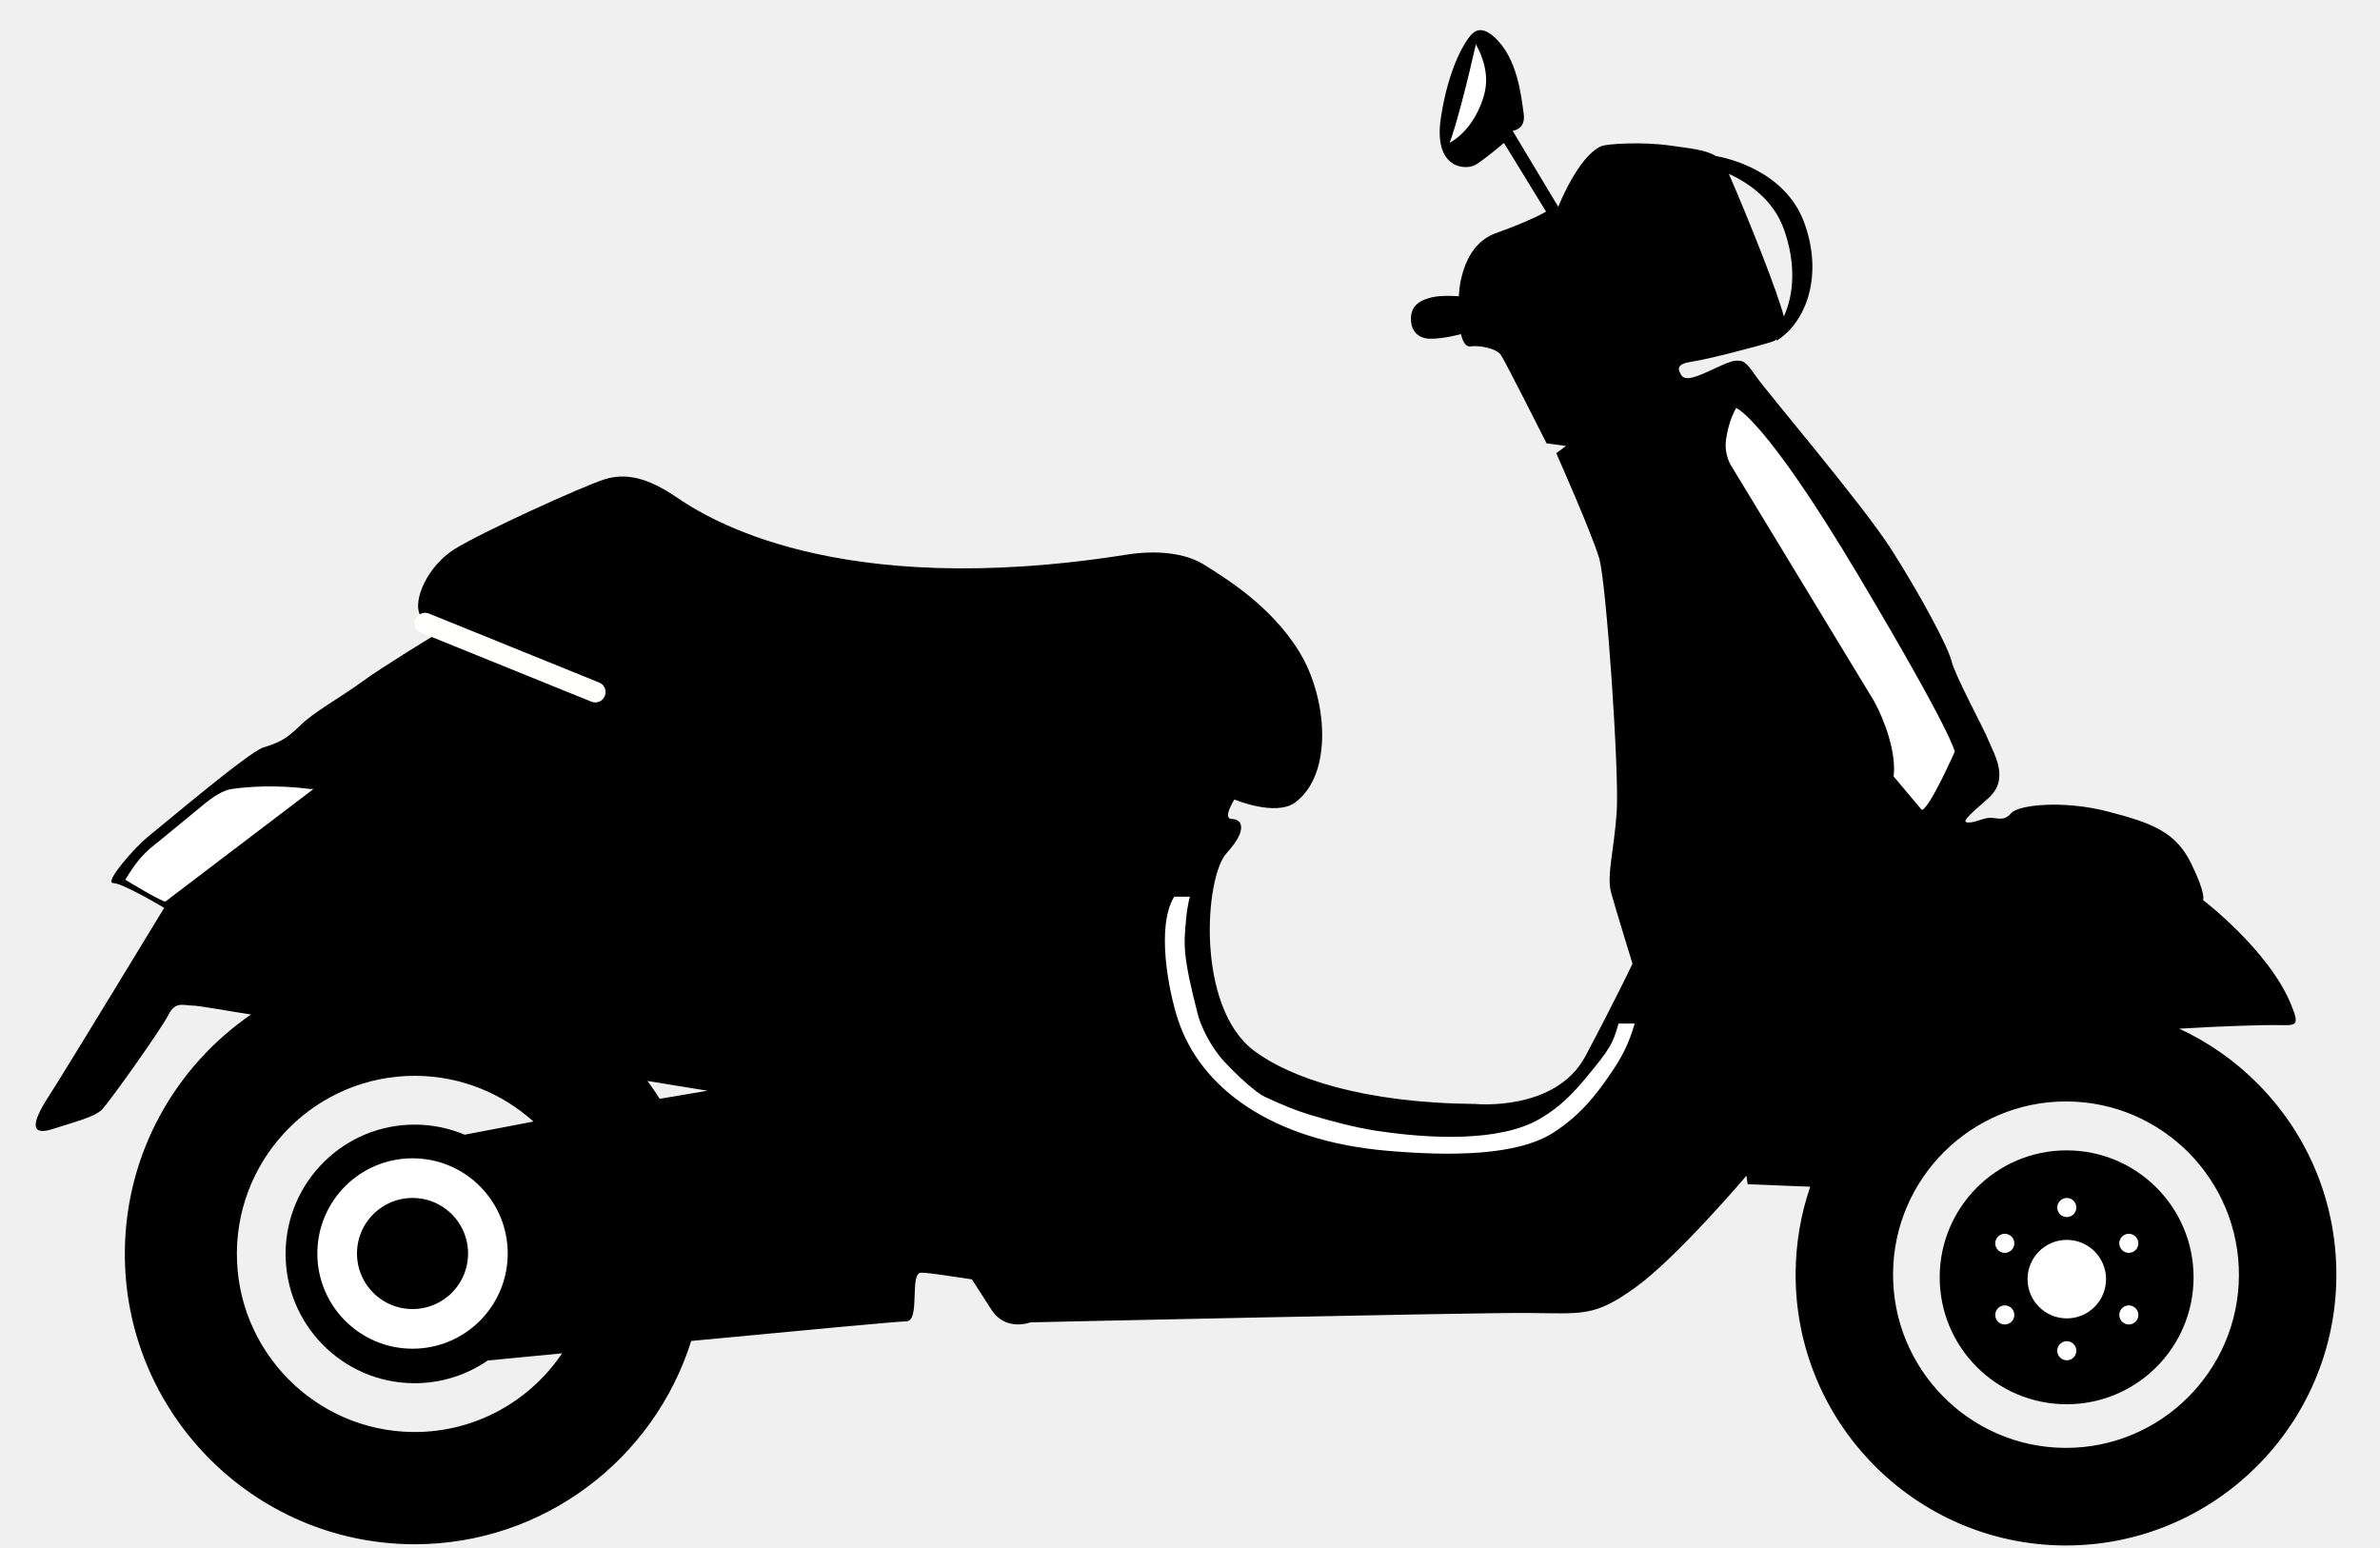
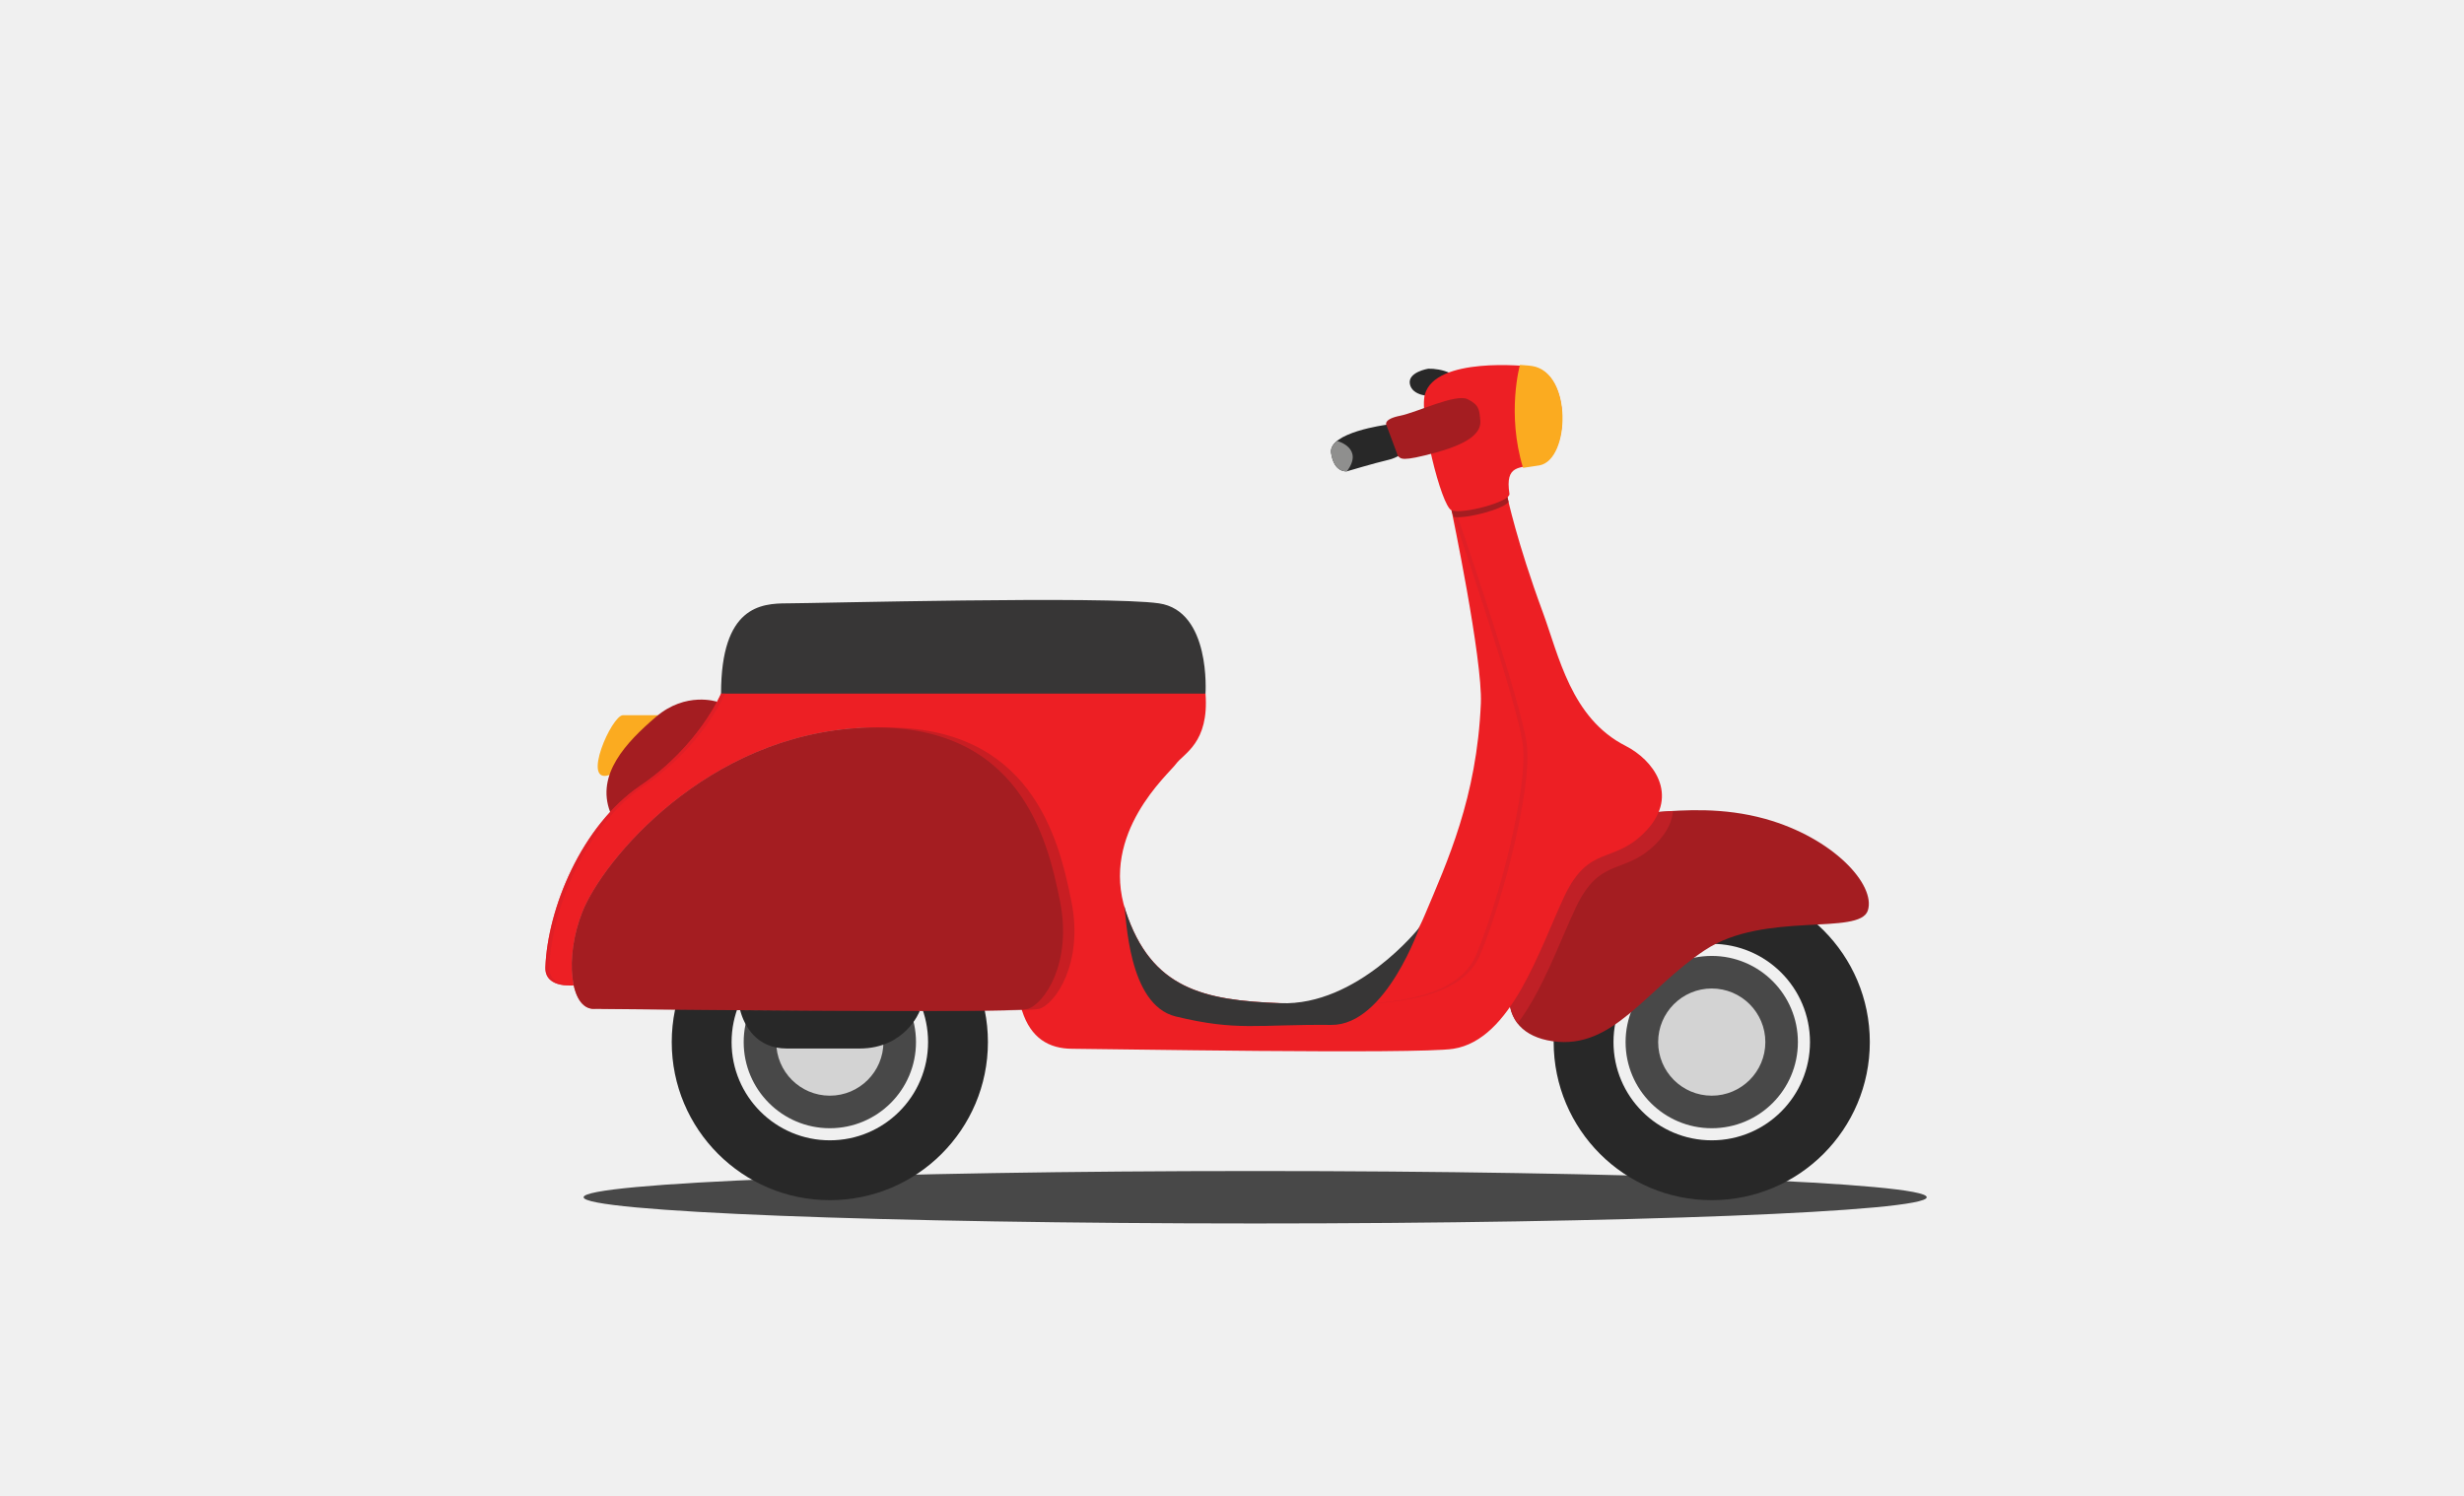
- <svg xmlns="http://www.w3.org/2000/svg" width="300px" height="195px" viewBox="0 0 300 195" version="1.1">
-   <g id="Page-1" stroke="none" stroke-width="1" fill="none" fill-rule="evenodd">
-     <g id="Bike-Bazaar-new-header" transform="translate(-571, -1261)">
-       <g id="Scooter" transform="translate(535.5, 1229)">
-         <g id="scooter-icon" transform="translate(35, 32)">
-           <rect id="Rectangle" fill="#FFFFFF" opacity="0.02" x="0.5" y="0" width="300" height="195" rx="4" />
-           <path d="M225.326,28.802 C226.924,33.194 226.622,37.136 225.352,39.901 C224.599,36.89 220.991,27.829 218.417,21.901 C221.065,23.136 224.035,25.255 225.326,28.802 Z M188.803,4.627 C188.13,4.036 187.124,3.384 186.197,4.145 C185.27,4.906 183.092,8.425 182.119,14.875 C181.145,21.325 185.289,21.513 186.523,20.754 C187.757,19.995 190.076,18.016 190.076,18.016 L195.379,26.67 C195.379,26.67 193.682,27.732 189.063,29.386 C184.444,31.04 184.393,37.344 184.393,37.344 C184.393,37.344 182.245,37.173 181.015,37.47 C179.784,37.768 178.091,38.369 178.379,40.677 C178.495,41.605 179.131,42.682 180.819,42.696 C182.508,42.709 184.662,42.112 184.662,42.112 C184.662,42.112 184.956,43.806 185.877,43.66 C186.8,43.513 189.1,43.84 189.706,44.767 C190.313,45.695 195.45,55.885 195.45,55.885 L197.903,56.212 L196.668,57.125 C196.668,57.125 201.191,67.31 202.087,70.392 C202.983,73.475 204.631,97.475 204.284,102.393 C203.937,107.31 202.991,110.377 203.588,112.535 C204.184,114.692 206.278,121.475 206.278,121.475 C206.278,121.475 204.092,126.07 200.35,133.112 C196.609,140.155 186.485,139.15 186.485,139.15 C172.362,139.035 163.177,135.886 158.599,132.465 C151.224,126.956 152.329,110.58 155.117,107.528 C157.905,104.476 156.994,103.238 155.766,103.228 C154.538,103.218 156.093,100.77 156.093,100.77 C156.093,100.77 161.295,102.965 163.766,101.14 C168.564,97.597 167.864,87.95 164.227,82.078 C160.59,76.206 154.785,72.776 152.341,71.218 C149.898,69.66 146.216,69.323 142.527,69.908 C105.683,75.75 89.449,65.171 85.784,62.681 C82.12,60.19 79.362,59.553 76.591,60.453 C73.82,61.353 61.186,67.093 57.791,69.218 C54.396,71.343 52.519,75.634 53.426,77.486 C54.332,79.338 54.938,80.266 54.938,80.266 C54.938,80.266 48.458,84.211 45.987,86.036 C43.515,87.861 40.124,89.679 38.267,91.509 C36.41,93.339 35.486,93.638 33.639,94.239 C31.792,94.839 20.662,104.281 19.117,105.499 C17.573,106.717 13.544,111.297 14.772,111.307 C16,111.317 21.194,114.434 21.194,114.434 C21.194,114.434 8.747,134.937 6.571,138.302 C4.394,141.667 4.382,143.204 7.152,142.305 C9.923,141.405 12.384,140.809 13.312,139.894 C14.241,138.979 20.763,129.807 21.699,127.969 C22.635,126.131 23.551,126.754 25.086,126.767 C25.359,126.769 27.976,127.189 32.134,127.879 C22.626,134.423 16.338,145.35 16.238,157.755 C16.074,177.932 32.331,194.48 52.476,194.644 C52.577,194.645 52.676,194.646 52.776,194.646 C69.08,194.646 82.959,183.873 87.628,169.022 C101.16,167.732 113.88,166.544 114.724,166.551 C116.566,166.565 115.081,160.403 116.616,160.416 C117.789,160.426 121.105,160.99 123.016,161.26 C123.997,162.798 124.896,164.206 125.481,165.1 C127.301,167.883 130.381,166.678 130.381,166.678 C130.381,166.678 185.964,165.439 193.025,165.496 C200.086,165.553 201.465,166.026 206.715,162.225 C211.965,158.423 220.645,148.192 220.645,148.192 L220.79,149.269 L228.679,149.58 C227.505,153.016 226.871,156.653 226.84,160.389 C226.688,179.21 241.851,194.646 260.642,194.8 C260.736,194.8 260.83,194.8 260.924,194.8 C279.587,194.8 294.845,179.67 294.999,160.943 C295.071,151.826 291.596,143.225 285.212,136.726 C282.274,133.736 278.88,131.364 275.187,129.658 C281.048,129.307 285.89,129.194 287.118,129.204 C289.882,129.226 290.493,129.539 289.289,126.608 C286.465,119.736 278.189,113.448 278.189,113.448 C278.189,113.448 278.654,112.837 276.691,108.823 C274.728,104.81 271.666,103.708 266.152,102.279 C260.637,100.851 254.952,101.42 254.022,102.489 C253.093,103.557 252.329,103.09 251.408,103.082 C250.487,103.075 249.561,103.682 248.64,103.674 C247.719,103.667 248.338,103.057 251.121,100.62 C253.904,98.182 251.781,94.935 251.18,93.393 C250.578,91.85 246.947,85.209 246.502,83.361 C246.057,81.512 242.578,75.026 238.94,69.307 C235.303,63.588 223.136,49.343 221.771,47.333 C220.406,45.323 220.098,45.475 219.33,45.468 C218.562,45.462 216.866,46.371 215.48,46.975 C214.093,47.579 212.862,48.029 212.407,47.257 C211.953,46.484 211.804,45.868 213.802,45.577 C215.8,45.285 222.108,43.646 223.955,43.045 C224.135,42.987 224.279,42.9 224.406,42.8 L224.479,42.918 C228.049,40.7 230.389,34.911 227.953,28.138 C225.567,21.505 218.195,19.913 216.785,19.666 C215.523,18.892 213.578,18.703 210.953,18.338 C207.425,17.848 203.061,18.121 202.355,18.422 C199.432,19.663 196.92,26.066 196.92,26.066 L191.164,16.485 C191.164,16.485 192.854,16.345 192.563,14.344 C192.272,12.343 191.832,7.287 188.803,4.627 Z M52.774,180.5 C52.713,180.5 52.651,180.499 52.589,180.499 C40.231,180.399 30.259,170.246 30.359,157.868 C30.459,145.553 40.494,135.603 52.768,135.603 C52.83,135.603 52.892,135.603 52.953,135.604 C58.639,135.65 63.817,137.828 67.744,141.368 C64.588,141.96 61.651,142.522 59.075,143.025 C57.175,142.225 55.092,141.772 52.903,141.754 C43.916,141.681 36.572,148.919 36.499,157.919 C36.426,166.92 43.652,174.276 52.639,174.349 C56.105,174.378 59.323,173.315 61.978,171.487 C64.634,171.23 67.843,170.92 71.356,170.582 C67.323,176.564 60.493,180.5 52.774,180.5 Z M83.659,138.499 C83.173,137.733 82.66,136.982 82.115,136.25 C84.741,136.681 87.283,137.095 89.691,137.484 C87.705,137.81 85.684,138.151 83.659,138.499 Z M260.922,182.5 C260.862,182.5 260.801,182.5 260.742,182.499 C248.723,182.402 239.024,172.528 239.121,160.489 C239.218,148.51 248.978,138.833 260.916,138.833 C260.976,138.833 261.037,138.833 261.096,138.834 C273.116,138.931 282.814,148.805 282.717,160.844 C282.62,172.823 272.86,182.501 260.922,182.5 Z" id="Shape" fill="#000000" fill-rule="nonzero" />
-           <circle id="Oval" fill="#000000" fill-rule="nonzero" cx="261" cy="161" r="16" />
-           <circle id="Oval" stroke="#FFFFFF" stroke-width="5" cx="52.5" cy="158" r="9.5" />
-           <path d="M149.379,129.016 C150.069,131.527 150.438,132.21 153.604,136 C155.032,137.71 156.697,139.507 159.286,141.021 C164.338,143.974 173.164,143.567 180.094,142.499 C182.64,142.107 185.769,141.254 187.855,140.643 C189.94,140.033 191.96,139.187 193.955,138.252 C195.084,137.724 197.372,135.643 199.082,133.797 C200.903,131.831 202.061,129.183 202.377,127.967 C204.391,120.219 204.154,118.962 203.891,115.955 C203.715,113.95 203.397,113.027 203.397,113.027 C203.397,113.027 204.391,113.027 205.383,113.027 C207.676,116.735 206.114,124.87 204.891,128.567 C202.106,136.984 193.336,143.778 178.509,145.053 C170.554,145.736 162.161,145.709 157.575,142.755 C154.012,140.46 152.092,137.772 150.678,135.766 C148.989,133.371 148.115,131.674 147.333,129.016 L149.379,129.016 Z" id="Fill-476" fill="#FFFFFF" transform="translate(176.9455, 129.2224) scale(-1, 1) translate(-176.9455, -129.2224) " />
-           <path d="M225.609,103.134 C224.633,103.134 220.582,96.342 220.582,96.342 C220.582,96.342 220.582,94.076 229.933,72.842 C239.285,51.607 242.657,50 242.657,50 C243.549,51.196 244.086,52.629 244.398,53.747 C244.699,54.823 244.625,56.026 244.217,57.034 L229.933,88.735 C228.848,91.42 227.904,95.603 228.617,98.511 L225.609,103.134 Z" id="Fill-477" fill="#FFFFFF" transform="translate(232.5819, 76.5669) scale(-1, 1) rotate(7) translate(-232.5819, -76.5669) " />
-           <path d="M187.106,10.601 C188.171,13.529 187.97,16.157 187.123,18 C186.621,15.993 184.216,9.952 182.5,6 C184.265,6.823 186.245,8.236 187.106,10.601 Z" id="Path" fill="#FFFFFF" transform="translate(185.1667, 12) rotate(36) translate(-185.1667, -12) " />
-           <path d="M54.207,87.716 L76.214,80.542 C76.898,80.318 77.272,79.583 77.049,78.899 C76.826,78.215 76.09,77.842 75.406,78.064 L53.399,85.239 C52.715,85.463 52.342,86.198 52.565,86.882 C52.788,87.566 53.523,87.939 54.207,87.716" id="Fill-403" fill="#FFFFFE" transform="translate(64.80653, 82.89034) scale(-1, 1) rotate(-4) translate(-64.80653, -82.89034) " />
-           <path d="M26.592,99.45 C27.743,99.617 28.897,100.438 29.807,101.136 L35.673,105.961 C37.561,107.412 38.461,108.323 40.018,110.887 C40.018,110.887 35.206,113.816 34.941,113.624 C34.674,113.432 16.289,99.45 16.289,99.45 L16.688,99.45 C21.119,98.889 24.609,99.162 26.592,99.45 Z" id="Fill-472" fill="#FFFFFF" transform="translate(28.15334, 106.3782) scale(-1, 1) translate(-28.15334, -106.3782) " />
-           <g id="Group-9" transform="translate(252, 151)" fill="#FFFFFF">
-             <path d="M4.073,10.23 C4.073,7.497 6.288,5.282 9.021,5.282 C11.753,5.282 13.969,7.497 13.969,10.23 C13.969,12.963 11.753,15.178 9.021,15.178 C6.288,15.178 4.073,12.963 4.073,10.23" id="Fill-430" />
-             <path d="M7.817,1.203 C7.817,1.868 8.356,2.406 9.021,2.406 C9.685,2.406 10.224,1.868 10.224,1.203 C10.224,0.539 9.685,-2.84217094e-14 9.021,-2.84217094e-14 C8.356,-2.84217094e-14 7.817,0.539 7.817,1.203" id="Fill-431" />
-             <path d="M16.237,4.675 C15.661,5.007 15.464,5.743 15.796,6.318 C16.128,6.894 16.864,7.091 17.44,6.759 C18.015,6.426 18.212,5.69 17.88,5.115 C17.548,4.539 16.812,4.342 16.237,4.675" id="Fill-432" />
-             <path d="M17.44,13.701 C16.864,13.369 16.128,13.566 15.796,14.142 C15.464,14.717 15.661,15.453 16.236,15.785 C16.812,16.118 17.548,15.92 17.88,15.345 C18.212,14.769 18.015,14.034 17.44,13.701" id="Fill-433" />
-             <path d="M10.224,19.257 C10.224,18.592 9.685,18.054 9.021,18.054 C8.356,18.054 7.817,18.592 7.817,19.257 C7.817,19.921 8.356,20.46 9.021,20.46 C9.685,20.46 10.224,19.921 10.224,19.257" id="Fill-434" />
-             <path d="M1.805,15.785 C2.38,15.453 2.578,14.717 2.245,14.142 C1.913,13.566 1.177,13.369 0.602,13.701 C0.026,14.034 -0.171,14.769 0.161,15.345 C0.493,15.92 1.229,16.118 1.805,15.785" id="Fill-435" />
-             <path d="M0.602,6.759 C1.177,7.091 1.913,6.894 2.245,6.318 C2.578,5.743 2.38,5.007 1.805,4.675 C1.229,4.342 0.493,4.539 0.161,5.115 C-0.171,5.69 0.026,6.426 0.602,6.759" id="Fill-436" />
+ <svg xmlns="http://www.w3.org/2000/svg" version="1.1" x="0px" y="0px" width="280px" height="170px" viewBox="0 0 280 170" enable-background="new 0 0 280 170" xml:space="preserve">
+   <g id="Layer_1">
+     <g>
+       <ellipse opacity="0.7" cx="142.632" cy="136.063" rx="76.314" ry="2.98" />
+       <g>
+         <circle fill="#D3D3D3" cx="194.272" cy="118.298" r="7.723" />
+         <circle fill="#D3D3D3" cx="94.268" cy="118.298" r="7.723" />
+         <g>
+           <path fill="#373636" d="M136.988,78.823c0,0,0.644-9.391-5.294-10.255c-5.937-0.864-39.181,0-42.205,0      c-3.021,0-7.55,0.325-7.551,10.255l1.029,1.904h50.546L136.988,78.823z" />
+           <path fill="#FBAB20" d="M69.263,88.07c-3.243,1.125,0.247-6.79,1.531-6.79c1.282,0,3.98,0,3.98,0S73.877,86.469,69.263,88.07z" />
+           <path fill="#A41D21" d="M69.334,92.28c-1.624-4.273,1.811-7.898,5.21-10.813c3.402-2.915,6.937-1.716,6.937-1.716      s-0.468,5.934-6.279,9.866C69.388,93.552,69.334,92.28,69.334,92.28z" />
+           <path fill="#282828" d="M194.516,100.465c-9.922,0-17.963,8.042-17.963,17.965c0,9.921,8.041,17.966,17.963,17.966      c9.923,0,17.963-8.045,17.963-17.966C212.479,108.507,204.438,100.465,194.516,100.465z M194.516,129.594      c-6.164,0-11.164-4.999-11.164-11.164c0-6.167,5-11.166,11.164-11.166c6.166,0,11.165,4.999,11.165,11.166      C205.681,124.595,200.682,129.594,194.516,129.594z" />
+           <path fill="#484848" d="M194.516,108.638c-5.404,0-9.79,4.384-9.79,9.792c0,5.407,4.386,9.79,9.79,9.79      c5.407,0,9.791-4.383,9.791-9.79C204.307,113.021,199.923,108.638,194.516,108.638z M194.516,124.521      c-3.362,0-6.089-2.728-6.089-6.091s2.727-6.091,6.089-6.091c3.361,0,6.092,2.728,6.092,6.091S197.877,124.521,194.516,124.521z" />
+           <path fill="#A41D21" d="M188.43,92.282c2.821-0.218,7.362-0.562,12.178,0.784c7.726,2.163,12.568,7.488,11.65,10.399      c-0.924,2.913-11.751,0.057-18.497,4.5c-6.739,4.443-10.409,11.38-17.355,10.363c-3.254-0.478-5.069-2.388-4.911-5.407      C171.494,112.922,173.455,93.438,188.43,92.282z" />
+           <path fill="#C02026" d="M188.448,95.606c-3.688,4.021-6.532,1.508-9.381,7.537c-1.806,3.827-3.742,9.354-6.604,13.153      c-0.169-0.218-0.32-0.451-0.448-0.701c-0.004-0.009-0.006-0.018-0.013-0.026c-0.119-0.238-0.219-0.489-0.298-0.753      c-0.022-0.076-0.033-0.157-0.051-0.236c-0.054-0.212-0.103-0.422-0.128-0.648c-0.035-0.321-0.048-0.655-0.031-1.01      c0,0,1.961-19.484,16.936-20.64c0.504-0.04,1.079-0.08,1.685-0.117C190.013,93.27,189.522,94.434,188.448,95.606z" />
+           <path fill="#ED1F24" d="M171.293,56.466c0,0,1.09,5.166,4.011,13.073c1.844,5,3.236,12.089,9.422,15.227      c3.127,1.587,6.111,5.528,2.429,9.548c-3.686,4.02-6.531,1.507-9.381,7.535c-2.845,6.031-6.004,16.299-12.615,17.341      c-4.104,0.648-40.585,0-43.285,0c-2.698,0-4.734-1.227-5.721-4.294c-2.487-7.754-50.621-2.938-50.621-2.938      s-3.653,0.54-3.556-2.036c0.254-6.649,4.097-16.096,10.788-20.631c6.69-4.532,9.175-10.468,9.175-10.468h55.05      c0.432,5.613-2.486,6.8-3.347,7.985c-0.866,1.188-8.64,7.881-5.724,16.731c2.915,8.85,8.851,10.146,17.595,10.47      c8.743,0.322,13.771-3.79,16.361-9.944c2.59-6.151,5.948-13.383,6.406-24.137c0.211-5.002-3.336-21.938-3.336-21.938      S169.572,55.228,171.293,56.466z" />
+           <g opacity="0.73">
+             <path fill="#DB1F26" d="M165.4,57.991c0,0,7.444,21.586,8.093,26.552c0.648,4.965-2.698,17.808-5.29,23.962       c-2.04,4.844-9.231,5.672-16.463,5.647c7.075-0.012,14.01-0.906,16.007-5.647c2.591-6.154,5.937-18.997,5.288-23.962       c-0.646-4.966-8.091-26.552-8.091-26.552s3.319-1.98,5.38-1.835C168.265,56.282,165.4,57.991,165.4,57.991z" />
+             <path fill="#DB1F26" d="M72.764,89.291c6.69-4.532,9.175-10.468,9.175-10.468h0.456c0,0-2.482,5.936-9.175,10.468       c-6.69,4.535-10.532,13.981-10.787,20.631c-0.065,1.703,1.503,2.043,2.58,2.079c-1.006,0.038-3.112-0.112-3.037-2.079       C62.229,103.272,66.072,93.826,72.764,89.291z" />
          </g>
+           <path fill="#A41D21" d="M171.427,57.052c-0.663,0.844-4.806,1.93-6.225,1.695c-0.161-0.479-0.258-0.756-0.258-0.756      s4.628-2.763,6.349-1.524C171.293,56.466,171.336,56.671,171.427,57.052z" />
+           <path fill="#373636" d="M133.612,115.521c-5.481-1.324-5.59-11.422-5.852-12.506c0,0,0.017,0,0.019,0      c0.051,0.177,0.08,0.347,0.139,0.525c2.915,8.85,8.851,10.146,17.595,10.47c8.743,0.322,15.772-8.591,15.772-8.591l0.13-0.323      v0.002c0,0-3.889,11.438-10.124,11.38C142.827,116.4,140.651,117.222,133.612,115.521z" />
+           <path fill="#282828" d="M162.559,45.009c0,0-2.055,0.025-2.343-1.35s2.087-1.758,2.087-1.758      c1.349-0.047,4.146,0.618,3.071,2.223C164.685,45.155,162.559,45.009,162.559,45.009z" />
+           <path fill="#ED1F24" d="M164.944,57.991c-1.175-0.501-3.694-10.739-3.024-13.168c1.191-4.31,11.506-3.255,12.224-3.134      c4.522,0.752,4.192,10.446,0.814,11.076c-2.337,0.435-3.933,0-3.432,3.349C171.665,57.027,166.115,58.494,164.944,57.991z" />
+           <g>
+             <path fill="#282828" d="M94.299,100.465c-9.921,0-17.965,8.042-17.965,17.965c0,9.921,8.044,17.966,17.965,17.966       c9.923,0,17.965-8.045,17.965-17.966C112.264,108.507,104.222,100.465,94.299,100.465z M94.299,129.594       c-6.164,0-11.164-4.999-11.164-11.164c0-6.167,5-11.166,11.164-11.166c6.166,0,11.164,4.999,11.164,11.166       C105.463,124.595,100.465,129.594,94.299,129.594z" />
+             <path fill="#484848" d="M94.299,108.638c-5.404,0-9.789,4.384-9.789,9.792c0,5.407,4.385,9.79,9.789,9.79       c5.406,0,9.791-4.383,9.791-9.79C104.09,113.021,99.705,108.638,94.299,108.638z M94.299,124.521       c-3.362,0-6.09-2.728-6.09-6.091s2.728-6.091,6.09-6.091s6.09,2.728,6.09,6.091S97.661,124.521,94.299,124.521z" />
+           </g>
+           <path fill="#282828" d="M104.502,114.922c0,0-1.608,4.238-6.828,4.238c-2.703,0-6.752,0-8.279,0c-3.385,0-4.817-2.516-5.3-4.401      l4.859-2.215l13.02,0.543L104.502,114.922z" />
+           <path opacity="0.73" fill="#71A3A0" d="M66.289,103.646c2.322-5.866,14.139-20.182,31.946-20.938      c0.617-0.027,1.212-0.032,1.793-0.024c-0.438,0.001-0.879,0.005-1.336,0.024c-17.809,0.755-29.626,15.071-31.947,20.938      c-2.053,5.182-1.376,11.013,1.295,11.008c0.861-0.001,21.657,0.242,35.984,0.242c-14.339,0.004-35.569-0.243-36.441-0.242      C64.911,114.659,64.236,108.828,66.289,103.646z" />
+           <g>
+             <path opacity="0.54" fill="#A91E22" d="M68.758,114.654c-2.669,0.005-3.346-5.826-1.292-11.008       c2.321-5.866,14.138-20.182,31.946-20.938c17.809-0.756,20.938,12.736,22.344,19.752c1.402,7.016-1.838,11.655-3.672,12.197       C116.249,115.197,70.054,114.653,68.758,114.654z" />
+             <path fill="#F15A5A" d="M66.171,103.646c2.322-5.866,14.14-20.182,31.947-20.938c0.616-0.027,1.21-0.032,1.793-0.024       c-0.438,0.001-0.88,0.005-1.336,0.024c-17.81,0.755-29.627,15.071-31.949,20.938c-2.051,5.182-1.376,11.013,1.296,11.008       c0.863-0.001,21.656-1.788,35.984-1.787c-14.338,0.005-35.568,1.786-36.44,1.787C64.793,114.659,64.119,108.828,66.171,103.646       z" />
+             <path fill="#A41D21" d="M67.466,114.654c-2.673,0.005-3.347-5.826-1.295-11.008c2.322-5.866,14.14-20.182,31.947-20.938       c17.808-0.756,20.939,12.736,22.343,19.752c1.404,7.016-1.835,11.655-3.671,12.197       C114.957,115.197,68.762,114.653,67.466,114.654z" />
+           </g>
+           <path fill="#FBAB20" d="M174.952,52.886c-0.703,0.13-1.34,0.185-1.877,0.283c-1.895-6.186-0.358-11.688-0.353-11.702      c0.739,0.048,1.258,0.107,1.399,0.132C178.729,42.367,178.395,52.244,174.952,52.886z" />
+           <path fill="#282828" d="M157.531,48.276c0,0,1.564-0.27,2.105,1.457s-0.919,2.322-2.105,2.59      c-1.186,0.269-4.479,1.241-4.479,1.241s-1.469,0.215-1.792-2.105C150.935,49.14,157.531,48.276,157.531,48.276z" />
+           <path fill="#A41D21" d="M157.531,48.276c0,0-0.341-0.646,1.565-1.026c1.908-0.379,6.313-2.537,7.663-1.888      c1.352,0.646,1.349,1.241,1.457,2.429c0.11,1.186-0.86,2.481-4.963,3.614c-4.104,1.133-4.026,0.704-4.39,0.432" />
+           <path fill="#8F8F8E" d="M151.261,51.459c-0.072-0.521,0.214-0.965,0.686-1.346c0.033,0.008,3.085,0.816,1.106,3.452      C153.053,53.564,151.584,53.779,151.261,51.459z" />
        </g>
      </g>
    </g>
  </g>
+   <g id="Layer_2">
+ </g>
</svg>
